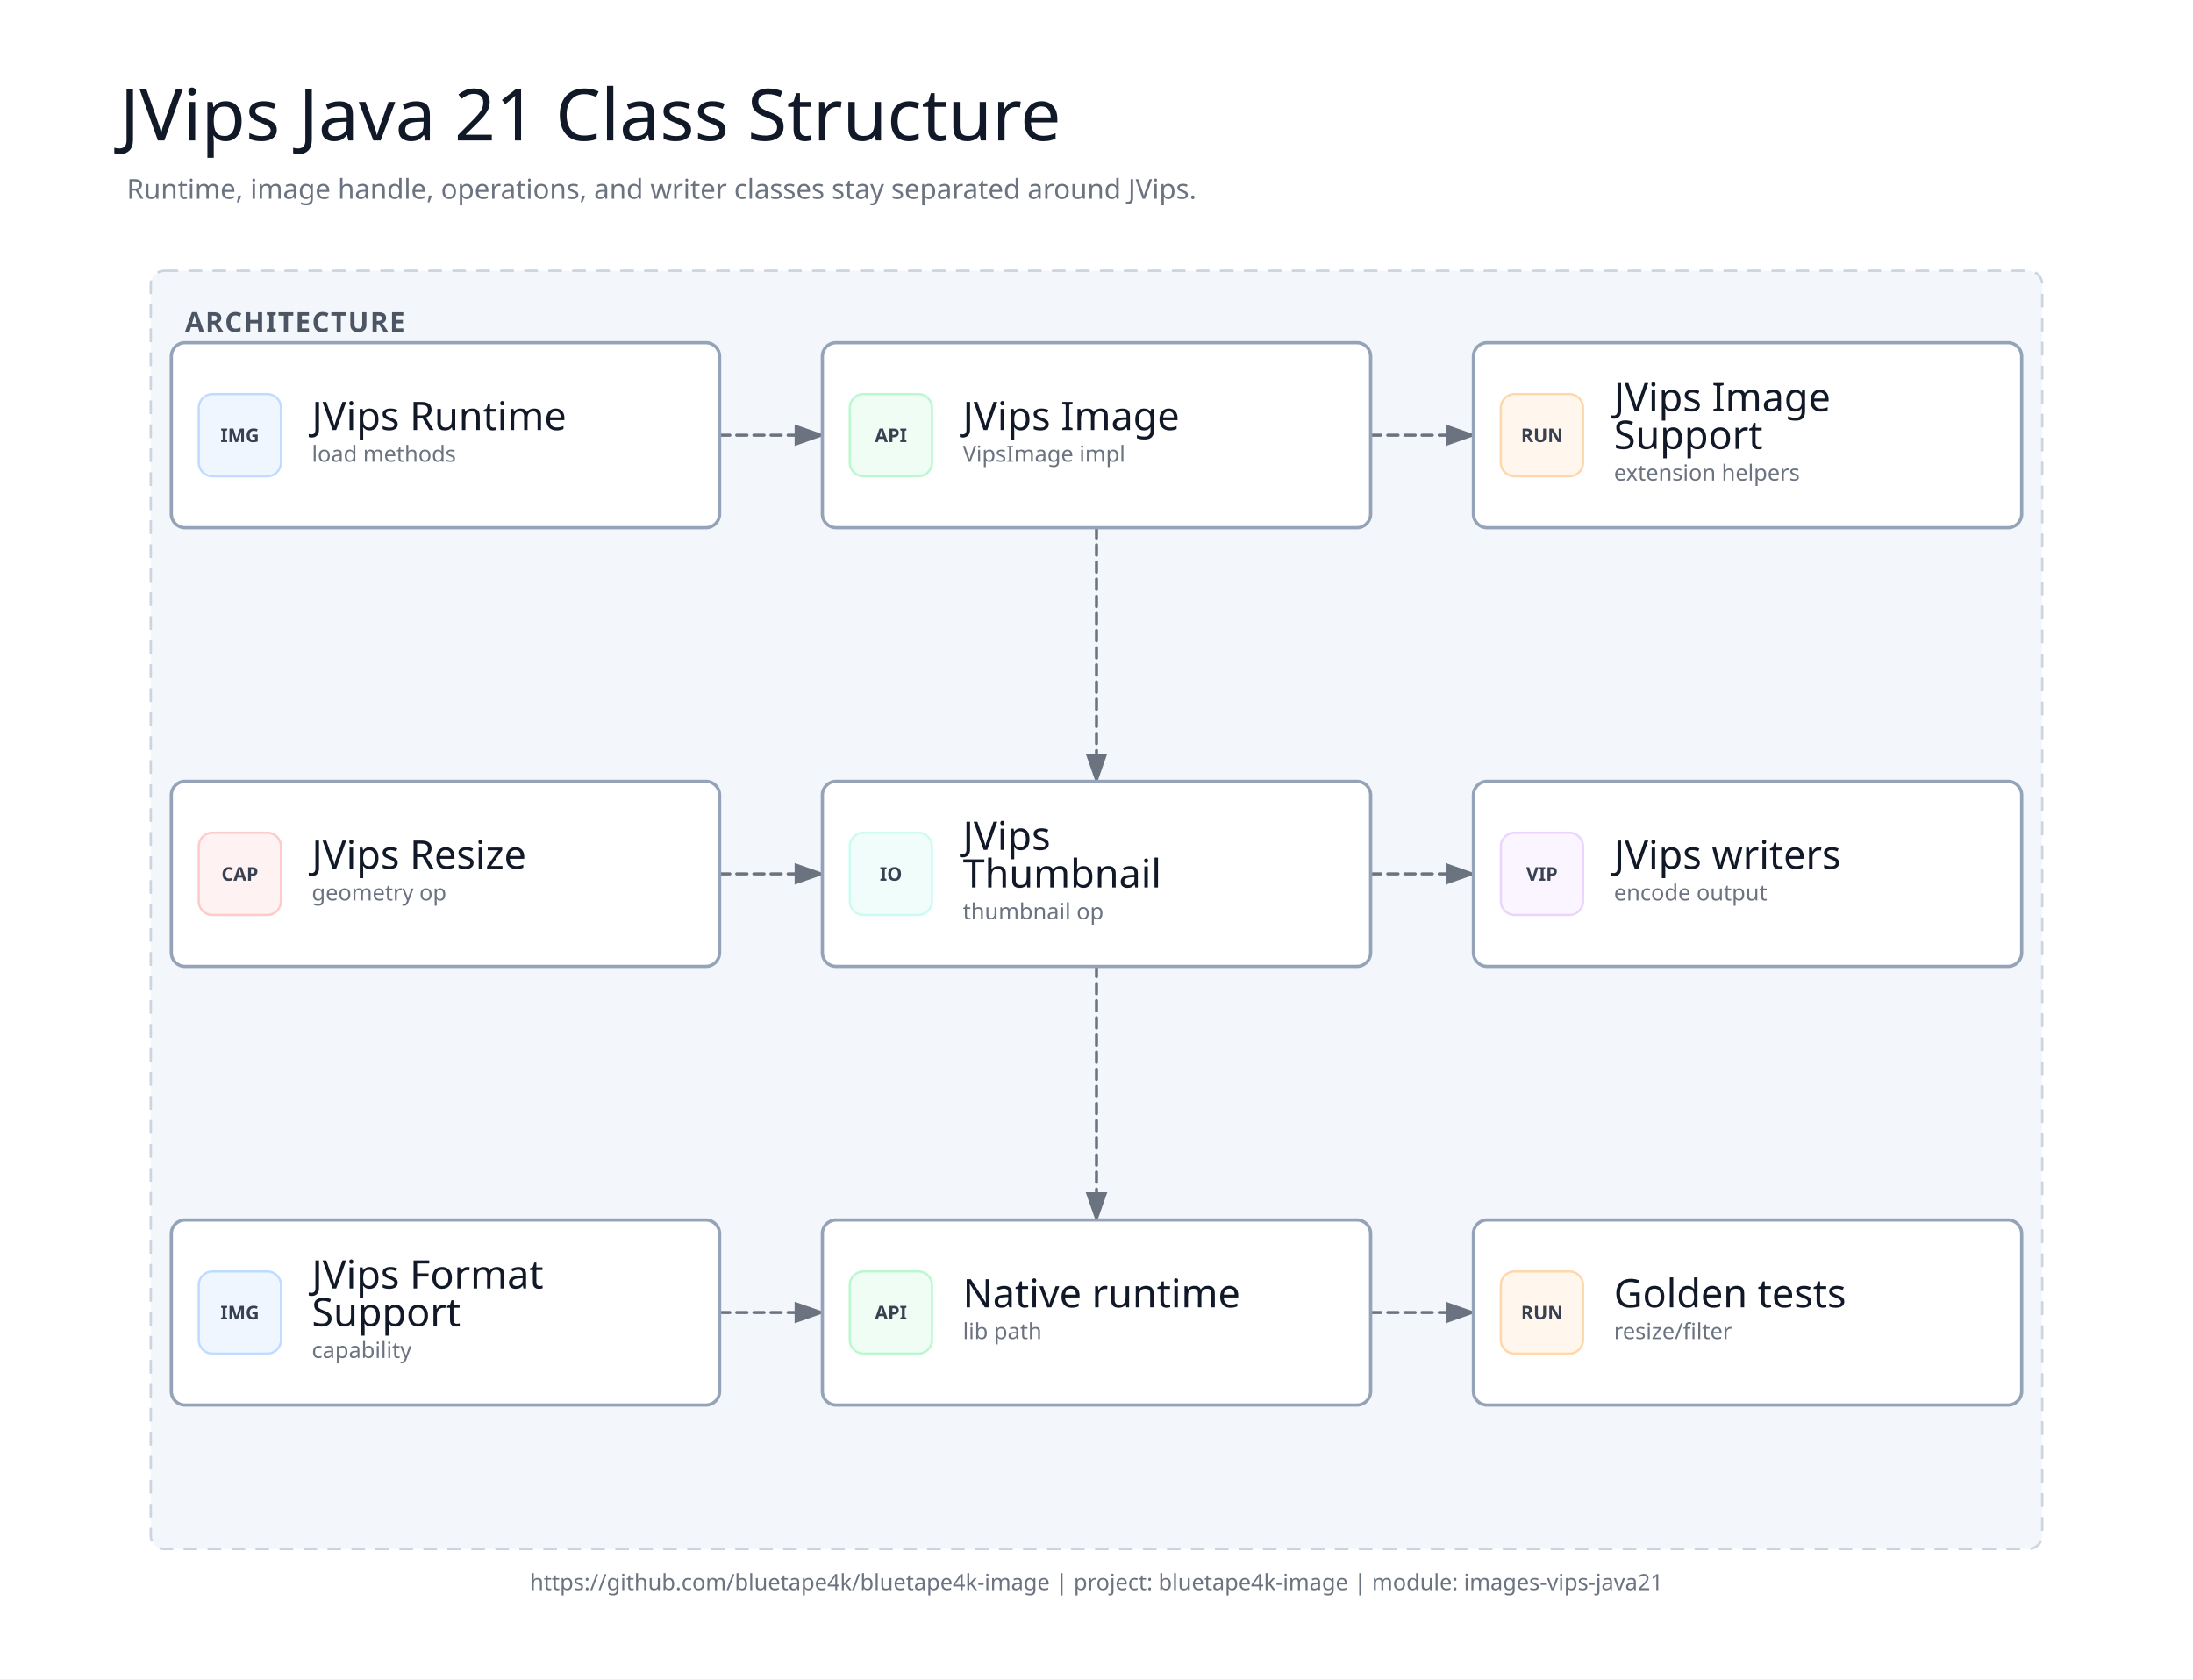
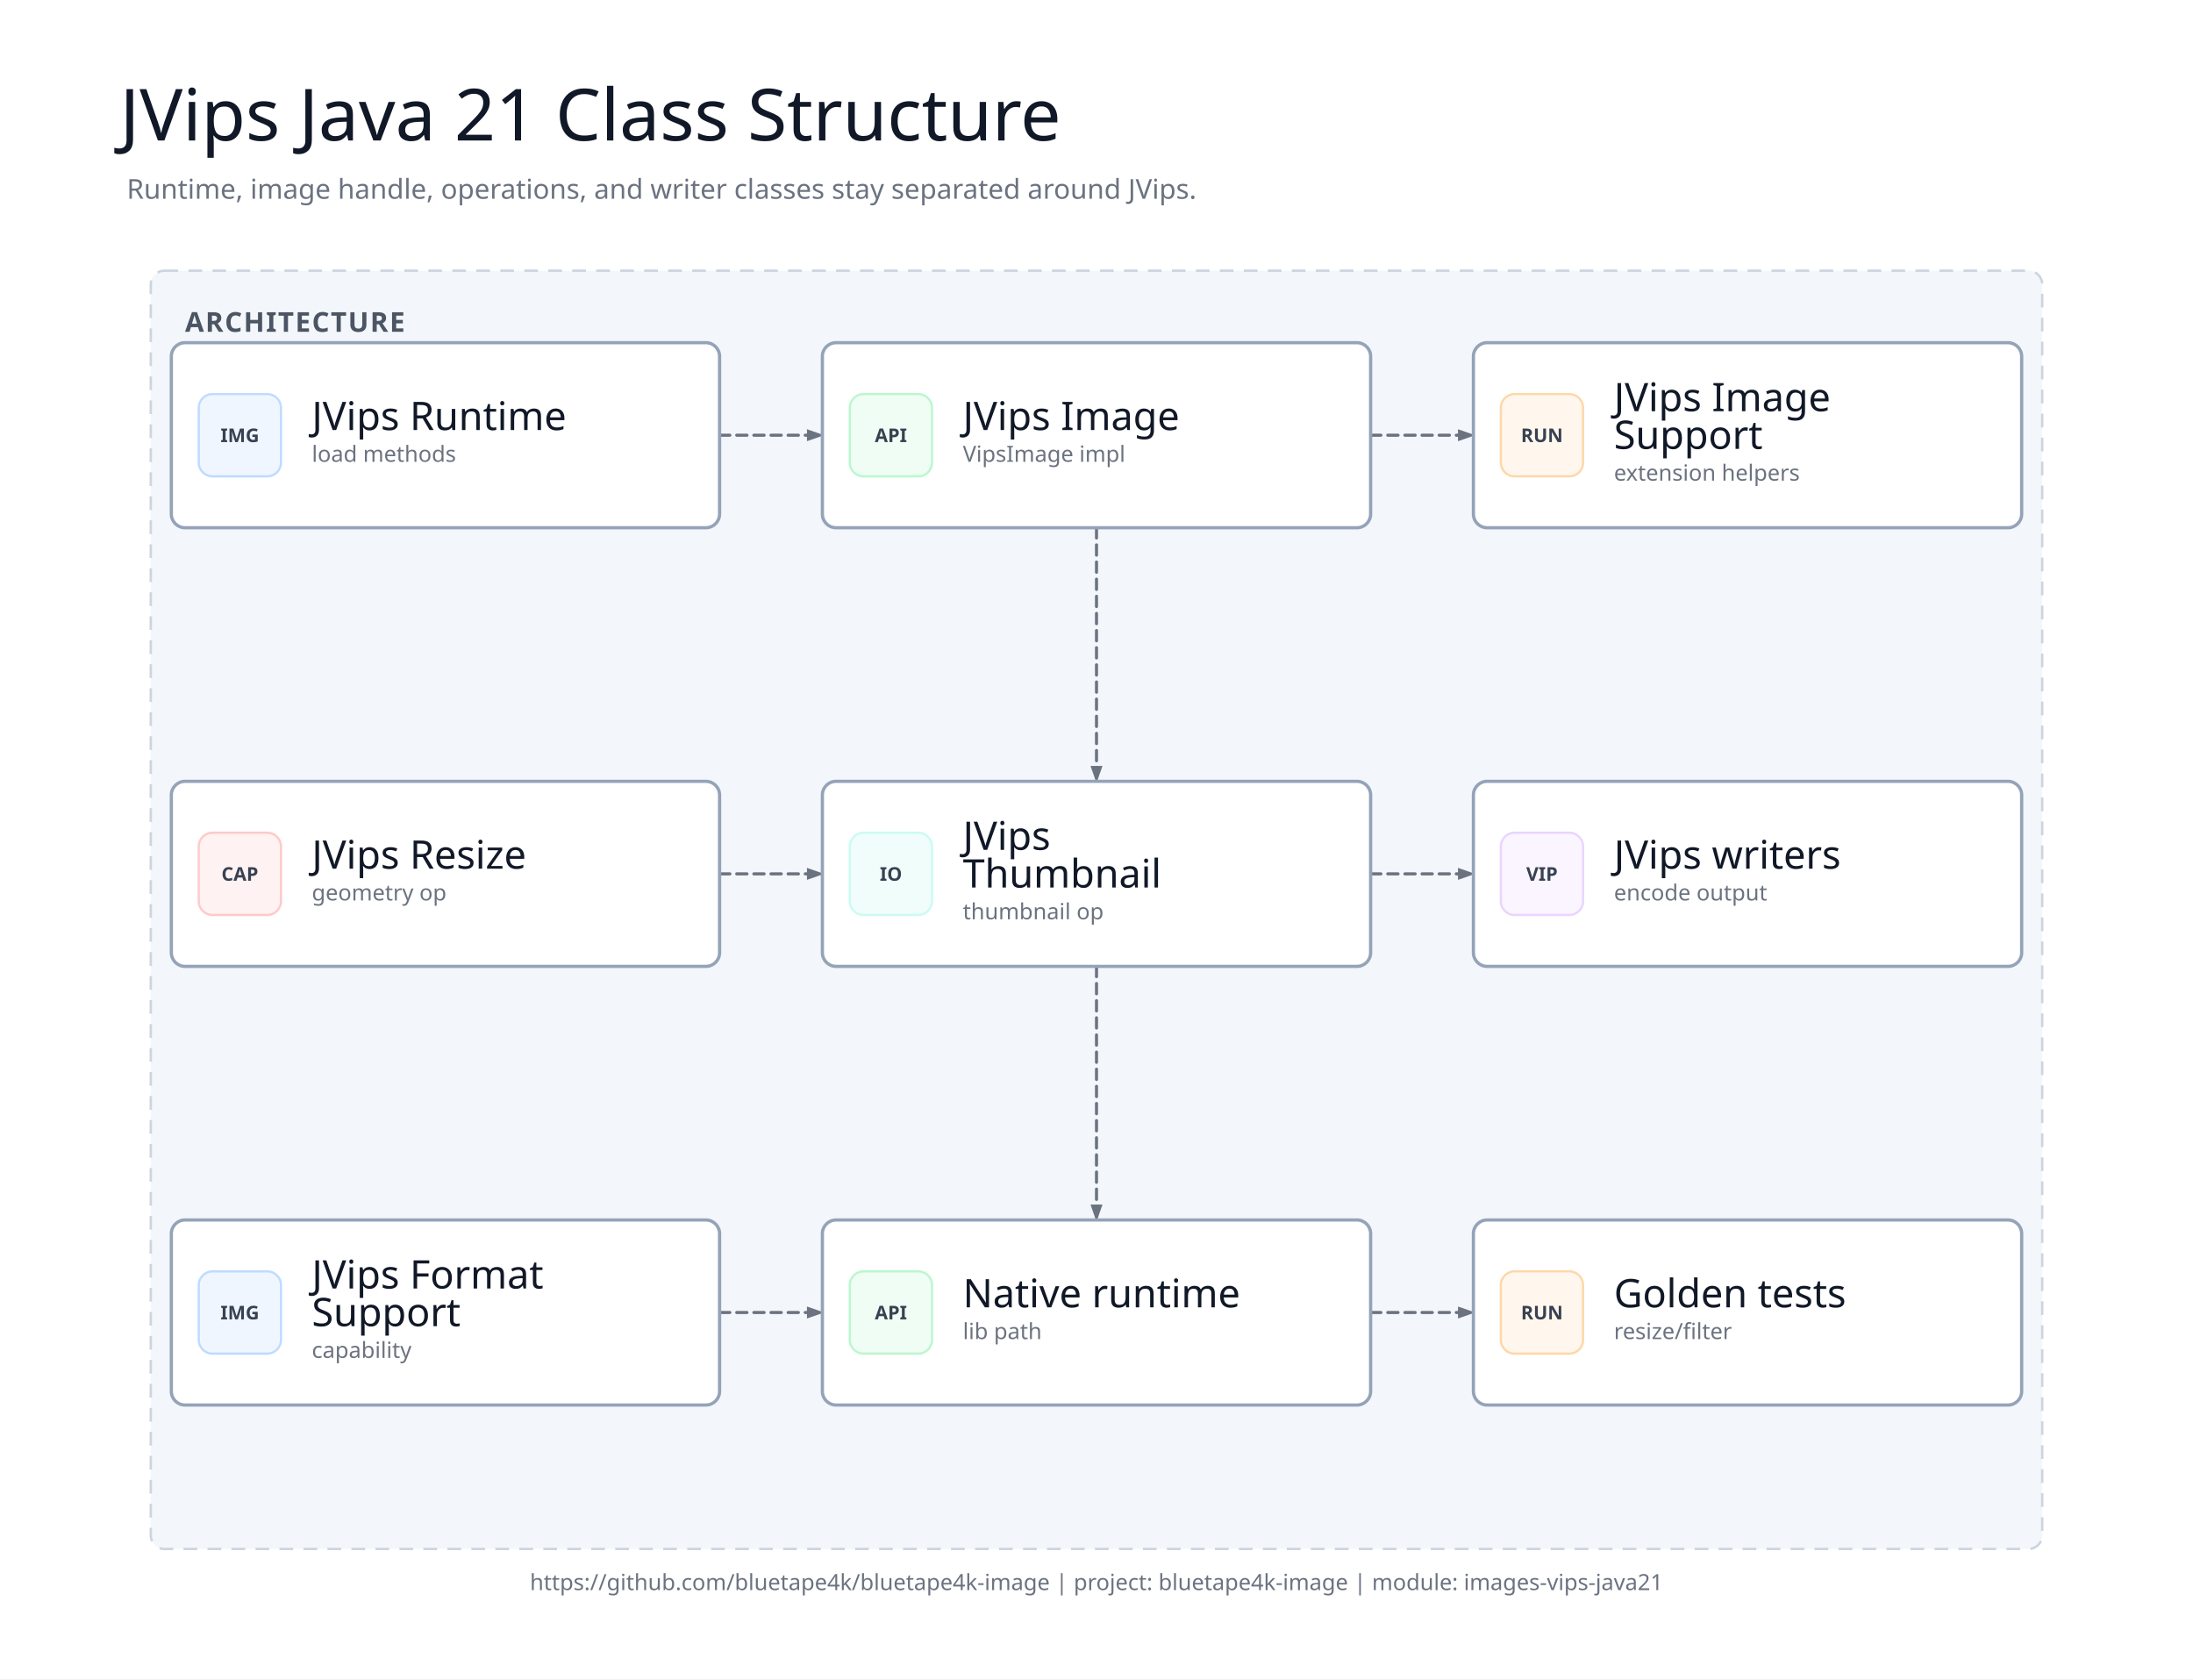
<svg xmlns="http://www.w3.org/2000/svg" width="1280" height="980" viewBox="0 0 1280 980" role="img" aria-label="JVips Java 21 Class Structure">
  <defs>
-     <marker id="arrow-blue" markerWidth="10" markerHeight="7" refX="9" refY="3.5" orient="auto">
+     <marker markerUnits="userSpaceOnUse" id="arrow-blue" markerWidth="10" markerHeight="7" refX="9" refY="3.5" orient="auto">
      <polygon points="0 0, 10 3.5, 0 7" fill="#2563eb" />
    </marker>
-     <marker id="arrow-green" markerWidth="10" markerHeight="7" refX="9" refY="3.5" orient="auto">
+     <marker markerUnits="userSpaceOnUse" id="arrow-green" markerWidth="10" markerHeight="7" refX="9" refY="3.5" orient="auto">
      <polygon points="0 0, 10 3.5, 0 7" fill="#16a34a" />
    </marker>
-     <marker id="arrow-orange" markerWidth="10" markerHeight="7" refX="9" refY="3.5" orient="auto">
+     <marker markerUnits="userSpaceOnUse" id="arrow-orange" markerWidth="10" markerHeight="7" refX="9" refY="3.5" orient="auto">
      <polygon points="0 0, 10 3.5, 0 7" fill="#ea580c" />
    </marker>
-     <marker id="arrow-purple" markerWidth="10" markerHeight="7" refX="9" refY="3.5" orient="auto">
+     <marker markerUnits="userSpaceOnUse" id="arrow-purple" markerWidth="10" markerHeight="7" refX="9" refY="3.5" orient="auto">
      <polygon points="0 0, 10 3.5, 0 7" fill="#9333ea" />
    </marker>
-     <marker id="arrow-gray" markerWidth="10" markerHeight="7" refX="9" refY="3.5" orient="auto">
+     <marker markerUnits="userSpaceOnUse" id="arrow-gray" markerWidth="10" markerHeight="7" refX="9" refY="3.5" orient="auto">
      <polygon points="0 0, 10 3.5, 0 7" fill="#6b7280" />
    </marker>
    <style>
    .canvas{fill:#ffffff}.panel{fill:#f3f6fa;stroke:#cbd5e1;stroke-width:1.4;stroke-dasharray:8 6}.chart-panel{fill:#ffffff;stroke:#bfdbfe;stroke-width:1.7}.card{fill:#ffffff;stroke:#94a3b8;stroke-width:1.9}.badge-text{font-family:"Comic Mono";font-size:11px;fill:#374151;font-weight:700}
    .edge-blue{stroke:#2563eb;stroke-width:2.1;fill:none;marker-end:url(#arrow-blue);stroke-linecap:round;stroke-linejoin:round}.edge-green{stroke:#16a34a;stroke-width:2.1;fill:none;marker-end:url(#arrow-green);stroke-linecap:round;stroke-linejoin:round}.edge-orange{stroke:#ea580c;stroke-width:2;fill:none;marker-end:url(#arrow-orange);stroke-linecap:round;stroke-linejoin:round}.edge-purple{stroke:#9333ea;stroke-width:2;fill:none;marker-end:url(#arrow-purple);stroke-linecap:round;stroke-linejoin:round}.edge-gray{stroke:#6b7280;stroke-width:1.8;fill:none;marker-end:url(#arrow-gray);stroke-linecap:round;stroke-linejoin:round;stroke-dasharray:6 4}.dashed{stroke-dasharray:6 4}
    .title{font-family:"Architects Daughter";font-size:42px;fill:#111827;font-weight:400}.subtitle{font-family:"Comic Mono";font-size:16px;fill:#6b7280;font-weight:400}.card-title{font-family:"Architects Daughter";font-size:23px;fill:#111827;font-weight:400}.detail,.label,.note,.axis,.value{font-family:"Comic Mono";fill:#6b7280;font-weight:400}.detail{font-size:13px}.label{font-size:12px}.note{font-size:13px}.axis{font-size:14px}.value{font-size:14px}.panel-title{font-family:"Comic Mono";font-size:16px;fill:#4b5563;font-weight:700;letter-spacing:0.8px}
  </style>
  </defs>
  <rect class="canvas" width="1280" height="980" />
  <text class="title" x="70" y="82">JVips Java 21 Class Structure</text>
  <text class="subtitle" x="74" y="116">Runtime, image handle, operations, and writer classes stay separated around JVips.</text>
  <rect class="panel" x="88" y="158" width="1104" height="746" rx="8" />
  <text class="panel-title" x="108" y="188" dominant-baseline="middle">ARCHITECTURE</text>
  <g id="edges">
-     <path class="edge-gray" d="M 420 254 L 480 254" />
-     <path class="edge-gray" d="M 800 254 L 860 254" />
-     <path class="edge-gray" d="M 420 510 L 480 510" />
-     <path class="edge-gray" d="M 800 510 L 860 510" />
-     <path class="edge-gray" d="M 640 308 L 640 456" />
-     <path class="edge-gray" d="M 420 766 L 480 766" />
-     <path class="edge-gray" d="M 800 766 L 860 766" />
-     <path class="edge-gray" d="M 640 564 L 640 712" />
+     <path data-connector="true" class="edge-gray" d="M 420 254 L 480 254" />
+     <path data-connector="true" class="edge-gray" d="M 800 254 L 860 254" />
+     <path data-connector="true" class="edge-gray" d="M 420 510 L 480 510" />
+     <path data-connector="true" class="edge-gray" d="M 800 510 L 860 510" />
+     <path data-connector="true" class="edge-gray" d="M 640 308 L 640 456" />
+     <path data-connector="true" class="edge-gray" d="M 420 766 L 480 766" />
+     <path data-connector="true" class="edge-gray" d="M 800 766 L 860 766" />
+     <path data-connector="true" class="edge-gray" d="M 640 564 L 640 712" />
  </g>
  <g id="cards">
    <g id="runtime">
      <rect class="card" x="100" y="200" width="320" height="108" rx="8" />
      <rect x="116" y="230" width="48" height="48" rx="8" fill="#eff6ff" stroke="#bfdbfe" stroke-width="1.3" />
      <text class="badge-text" x="140" y="258" text-anchor="middle">IMG</text>
      <text class="card-title" x="182" y="243.0" dominant-baseline="middle">JVips Runtime</text>
      <text class="detail" x="182" y="265.0" dominant-baseline="middle">load methods</text>
    </g>
    <g id="image">
      <rect class="card" x="480" y="200" width="320" height="108" rx="8" />
      <rect x="496" y="230" width="48" height="48" rx="8" fill="#f0fdf4" stroke="#bbf7d0" stroke-width="1.3" />
      <text class="badge-text" x="520" y="258" text-anchor="middle">API</text>
      <text class="card-title" x="562" y="243.0" dominant-baseline="middle">JVips Image</text>
      <text class="detail" x="562" y="265.0" dominant-baseline="middle">VipsImage impl</text>
    </g>
    <g id="support">
      <rect class="card" x="860" y="200" width="320" height="108" rx="8" />
      <rect x="876" y="230" width="48" height="48" rx="8" fill="#fff7ed" stroke="#fed7aa" stroke-width="1.3" />
      <text class="badge-text" x="900" y="258" text-anchor="middle">RUN</text>
      <text class="card-title" x="942" y="232.0" dominant-baseline="middle">JVips Image</text>
      <text class="card-title" x="942" y="254.0" dominant-baseline="middle">Support</text>
      <text class="detail" x="942" y="276.0" dominant-baseline="middle">extension helpers</text>
    </g>
    <g id="resize">
      <rect class="card" x="100" y="456" width="320" height="108" rx="8" />
      <rect x="116" y="486" width="48" height="48" rx="8" fill="#fef2f2" stroke="#fecaca" stroke-width="1.3" />
      <text class="badge-text" x="140" y="514" text-anchor="middle">CAP</text>
      <text class="card-title" x="182" y="499.0" dominant-baseline="middle">JVips Resize</text>
      <text class="detail" x="182" y="521.0" dominant-baseline="middle">geometry op</text>
    </g>
    <g id="thumb">
      <rect class="card" x="480" y="456" width="320" height="108" rx="8" />
      <rect x="496" y="486" width="48" height="48" rx="8" fill="#f0fdfa" stroke="#ccfbf1" stroke-width="1.3" />
      <text class="badge-text" x="520" y="514" text-anchor="middle">IO</text>
      <text class="card-title" x="562" y="488.0" dominant-baseline="middle">JVips</text>
      <text class="card-title" x="562" y="510.0" dominant-baseline="middle">Thumbnail</text>
      <text class="detail" x="562" y="532.0" dominant-baseline="middle">thumbnail op</text>
    </g>
    <g id="writers">
      <rect class="card" x="860" y="456" width="320" height="108" rx="8" />
      <rect x="876" y="486" width="48" height="48" rx="8" fill="#faf5ff" stroke="#e9d5ff" stroke-width="1.3" />
      <text class="badge-text" x="900" y="514" text-anchor="middle">VIP</text>
      <text class="card-title" x="942" y="499.0" dominant-baseline="middle">JVips writers</text>
      <text class="detail" x="942" y="521.0" dominant-baseline="middle">encode output</text>
    </g>
    <g id="format">
      <rect class="card" x="100" y="712" width="320" height="108" rx="8" />
      <rect x="116" y="742" width="48" height="48" rx="8" fill="#eff6ff" stroke="#bfdbfe" stroke-width="1.3" />
      <text class="badge-text" x="140" y="770" text-anchor="middle">IMG</text>
      <text class="card-title" x="182" y="744.0" dominant-baseline="middle">JVips Format</text>
      <text class="card-title" x="182" y="766.0" dominant-baseline="middle">Support</text>
      <text class="detail" x="182" y="788.0" dominant-baseline="middle">capability</text>
    </g>
    <g id="native">
      <rect class="card" x="480" y="712" width="320" height="108" rx="8" />
      <rect x="496" y="742" width="48" height="48" rx="8" fill="#f0fdf4" stroke="#bbf7d0" stroke-width="1.3" />
      <text class="badge-text" x="520" y="770" text-anchor="middle">API</text>
      <text class="card-title" x="562" y="755.0" dominant-baseline="middle">Native runtime</text>
      <text class="detail" x="562" y="777.0" dominant-baseline="middle">lib path</text>
    </g>
    <g id="tests">
      <rect class="card" x="860" y="712" width="320" height="108" rx="8" />
      <rect x="876" y="742" width="48" height="48" rx="8" fill="#fff7ed" stroke="#fed7aa" stroke-width="1.3" />
      <text class="badge-text" x="900" y="770" text-anchor="middle">RUN</text>
      <text class="card-title" x="942" y="755.0" dominant-baseline="middle">Golden tests</text>
      <text class="detail" x="942" y="777.0" dominant-baseline="middle">resize/filter</text>
    </g>
  </g>
  <text class="note" x="640.0" y="928" text-anchor="middle">https://github.com/bluetape4k/bluetape4k-image | project: bluetape4k-image | module: images-vips-java21</text>
</svg>
